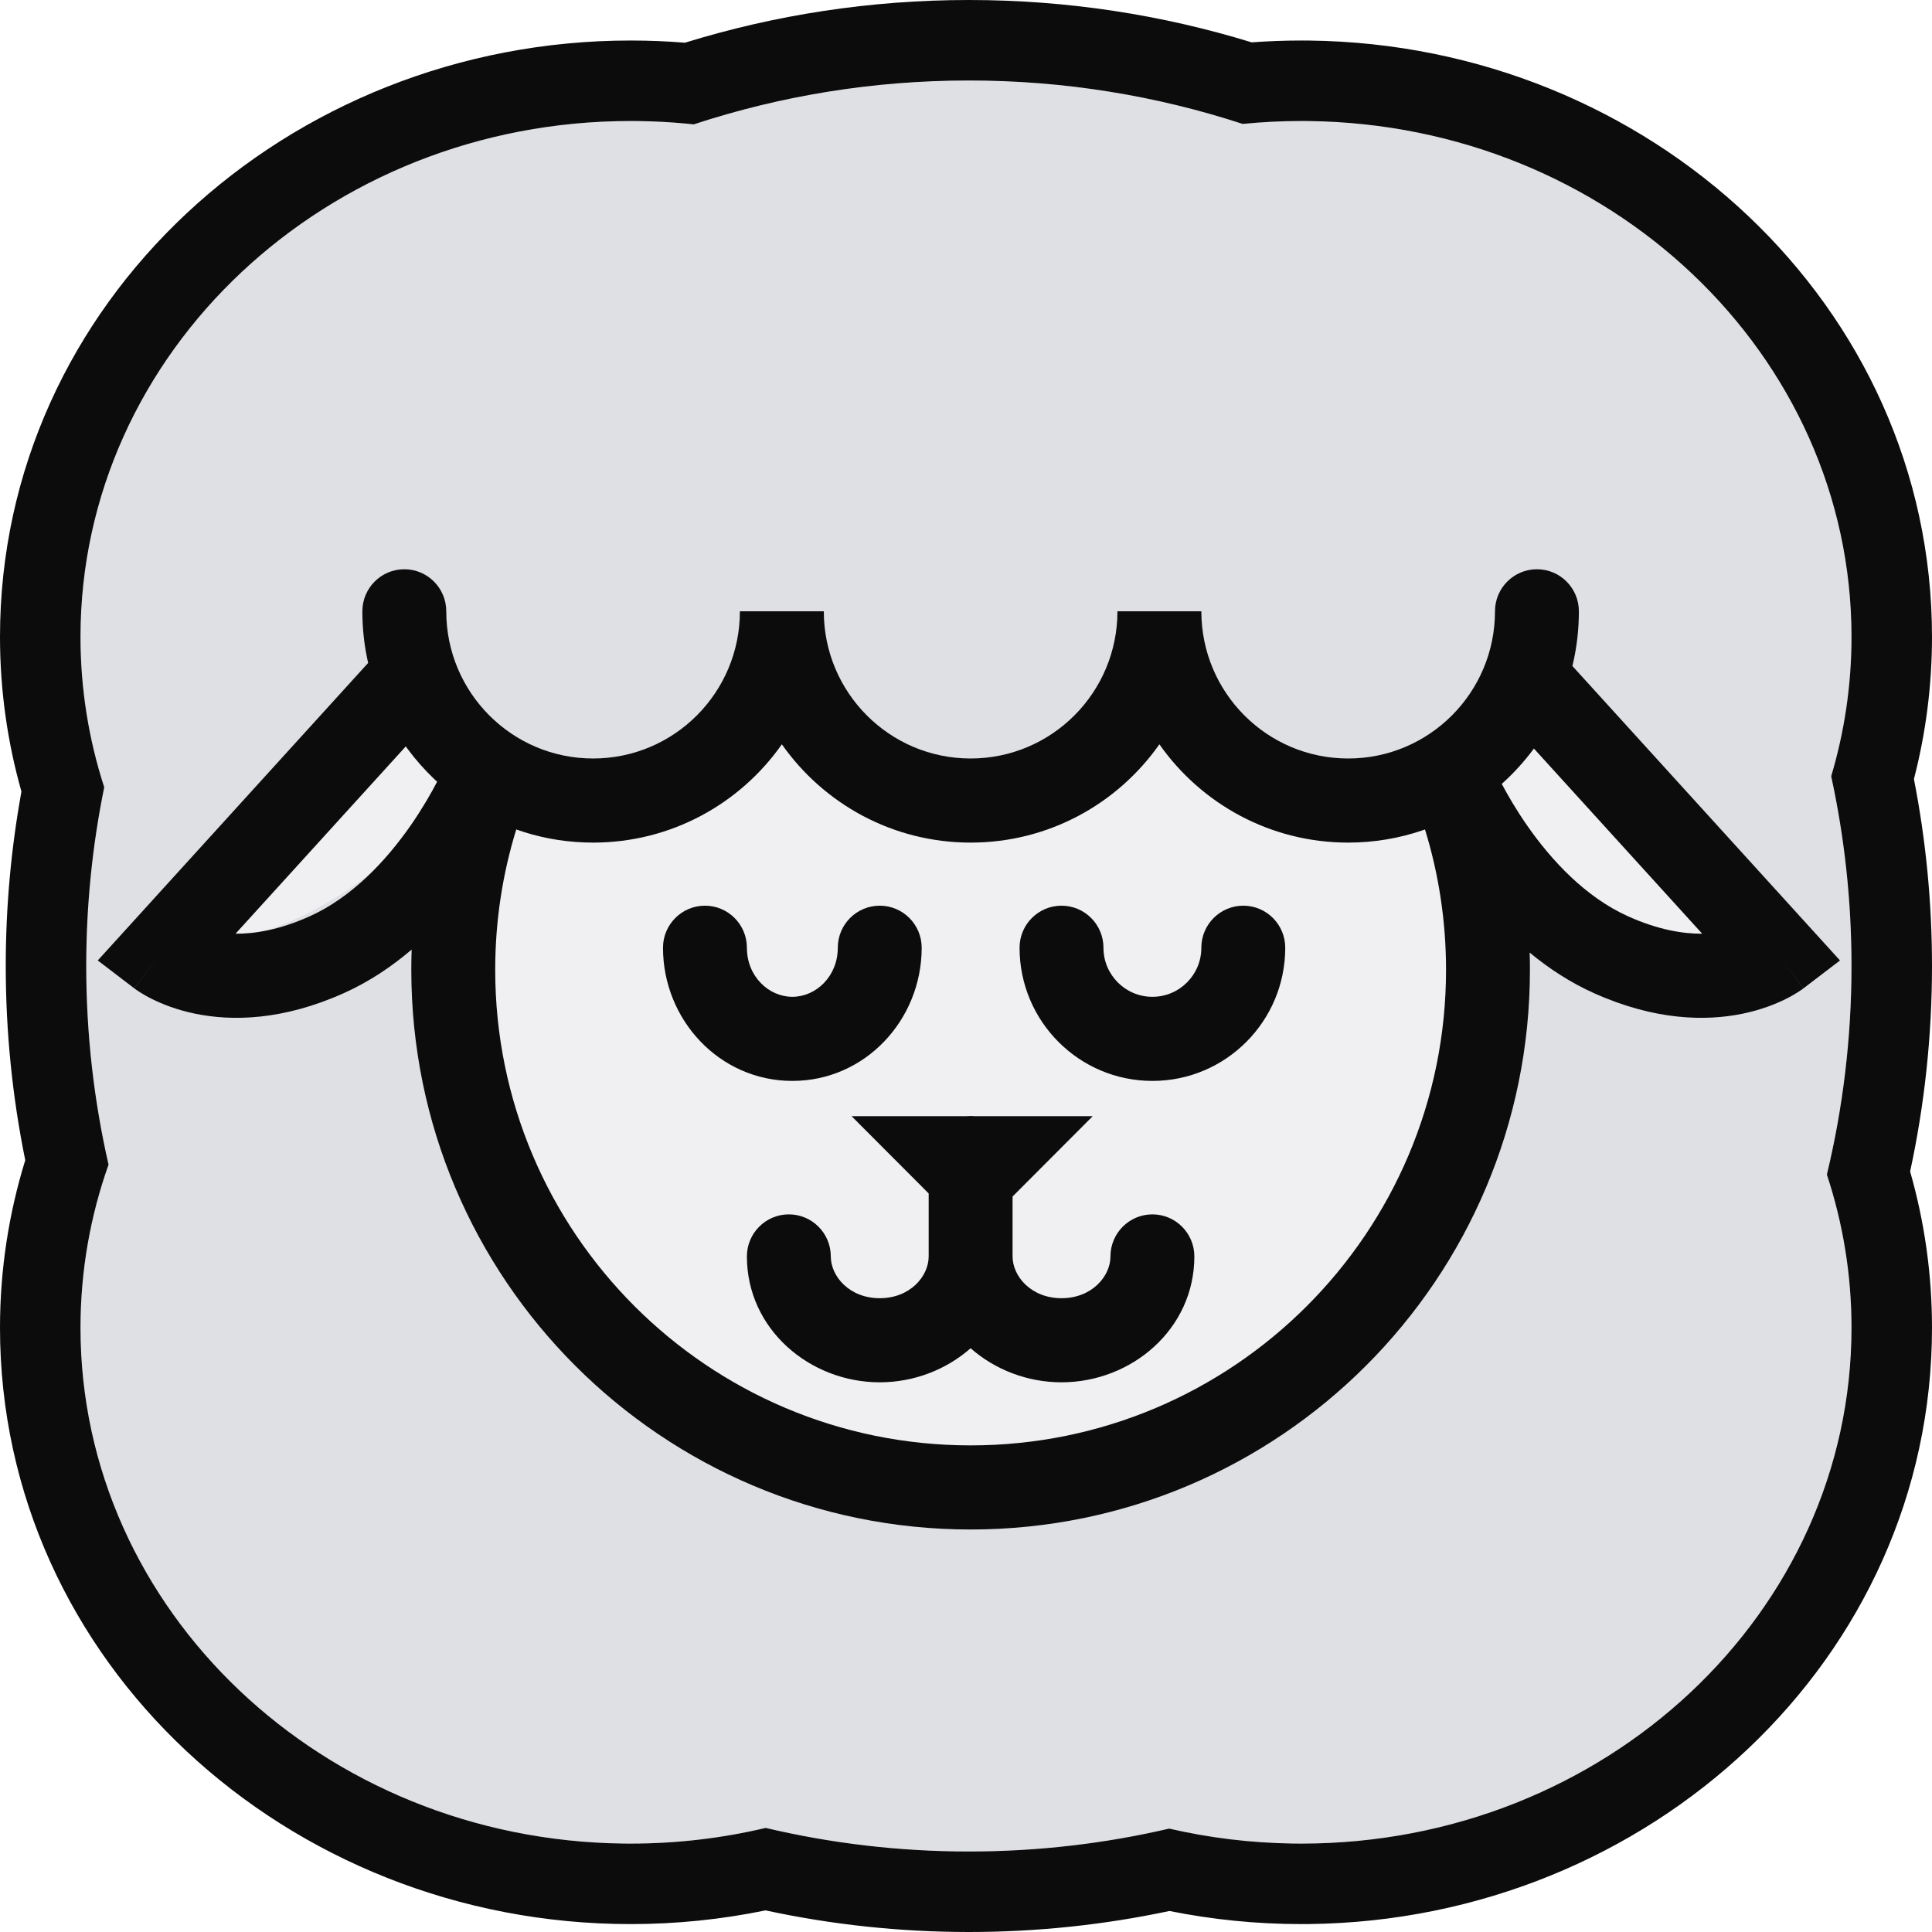
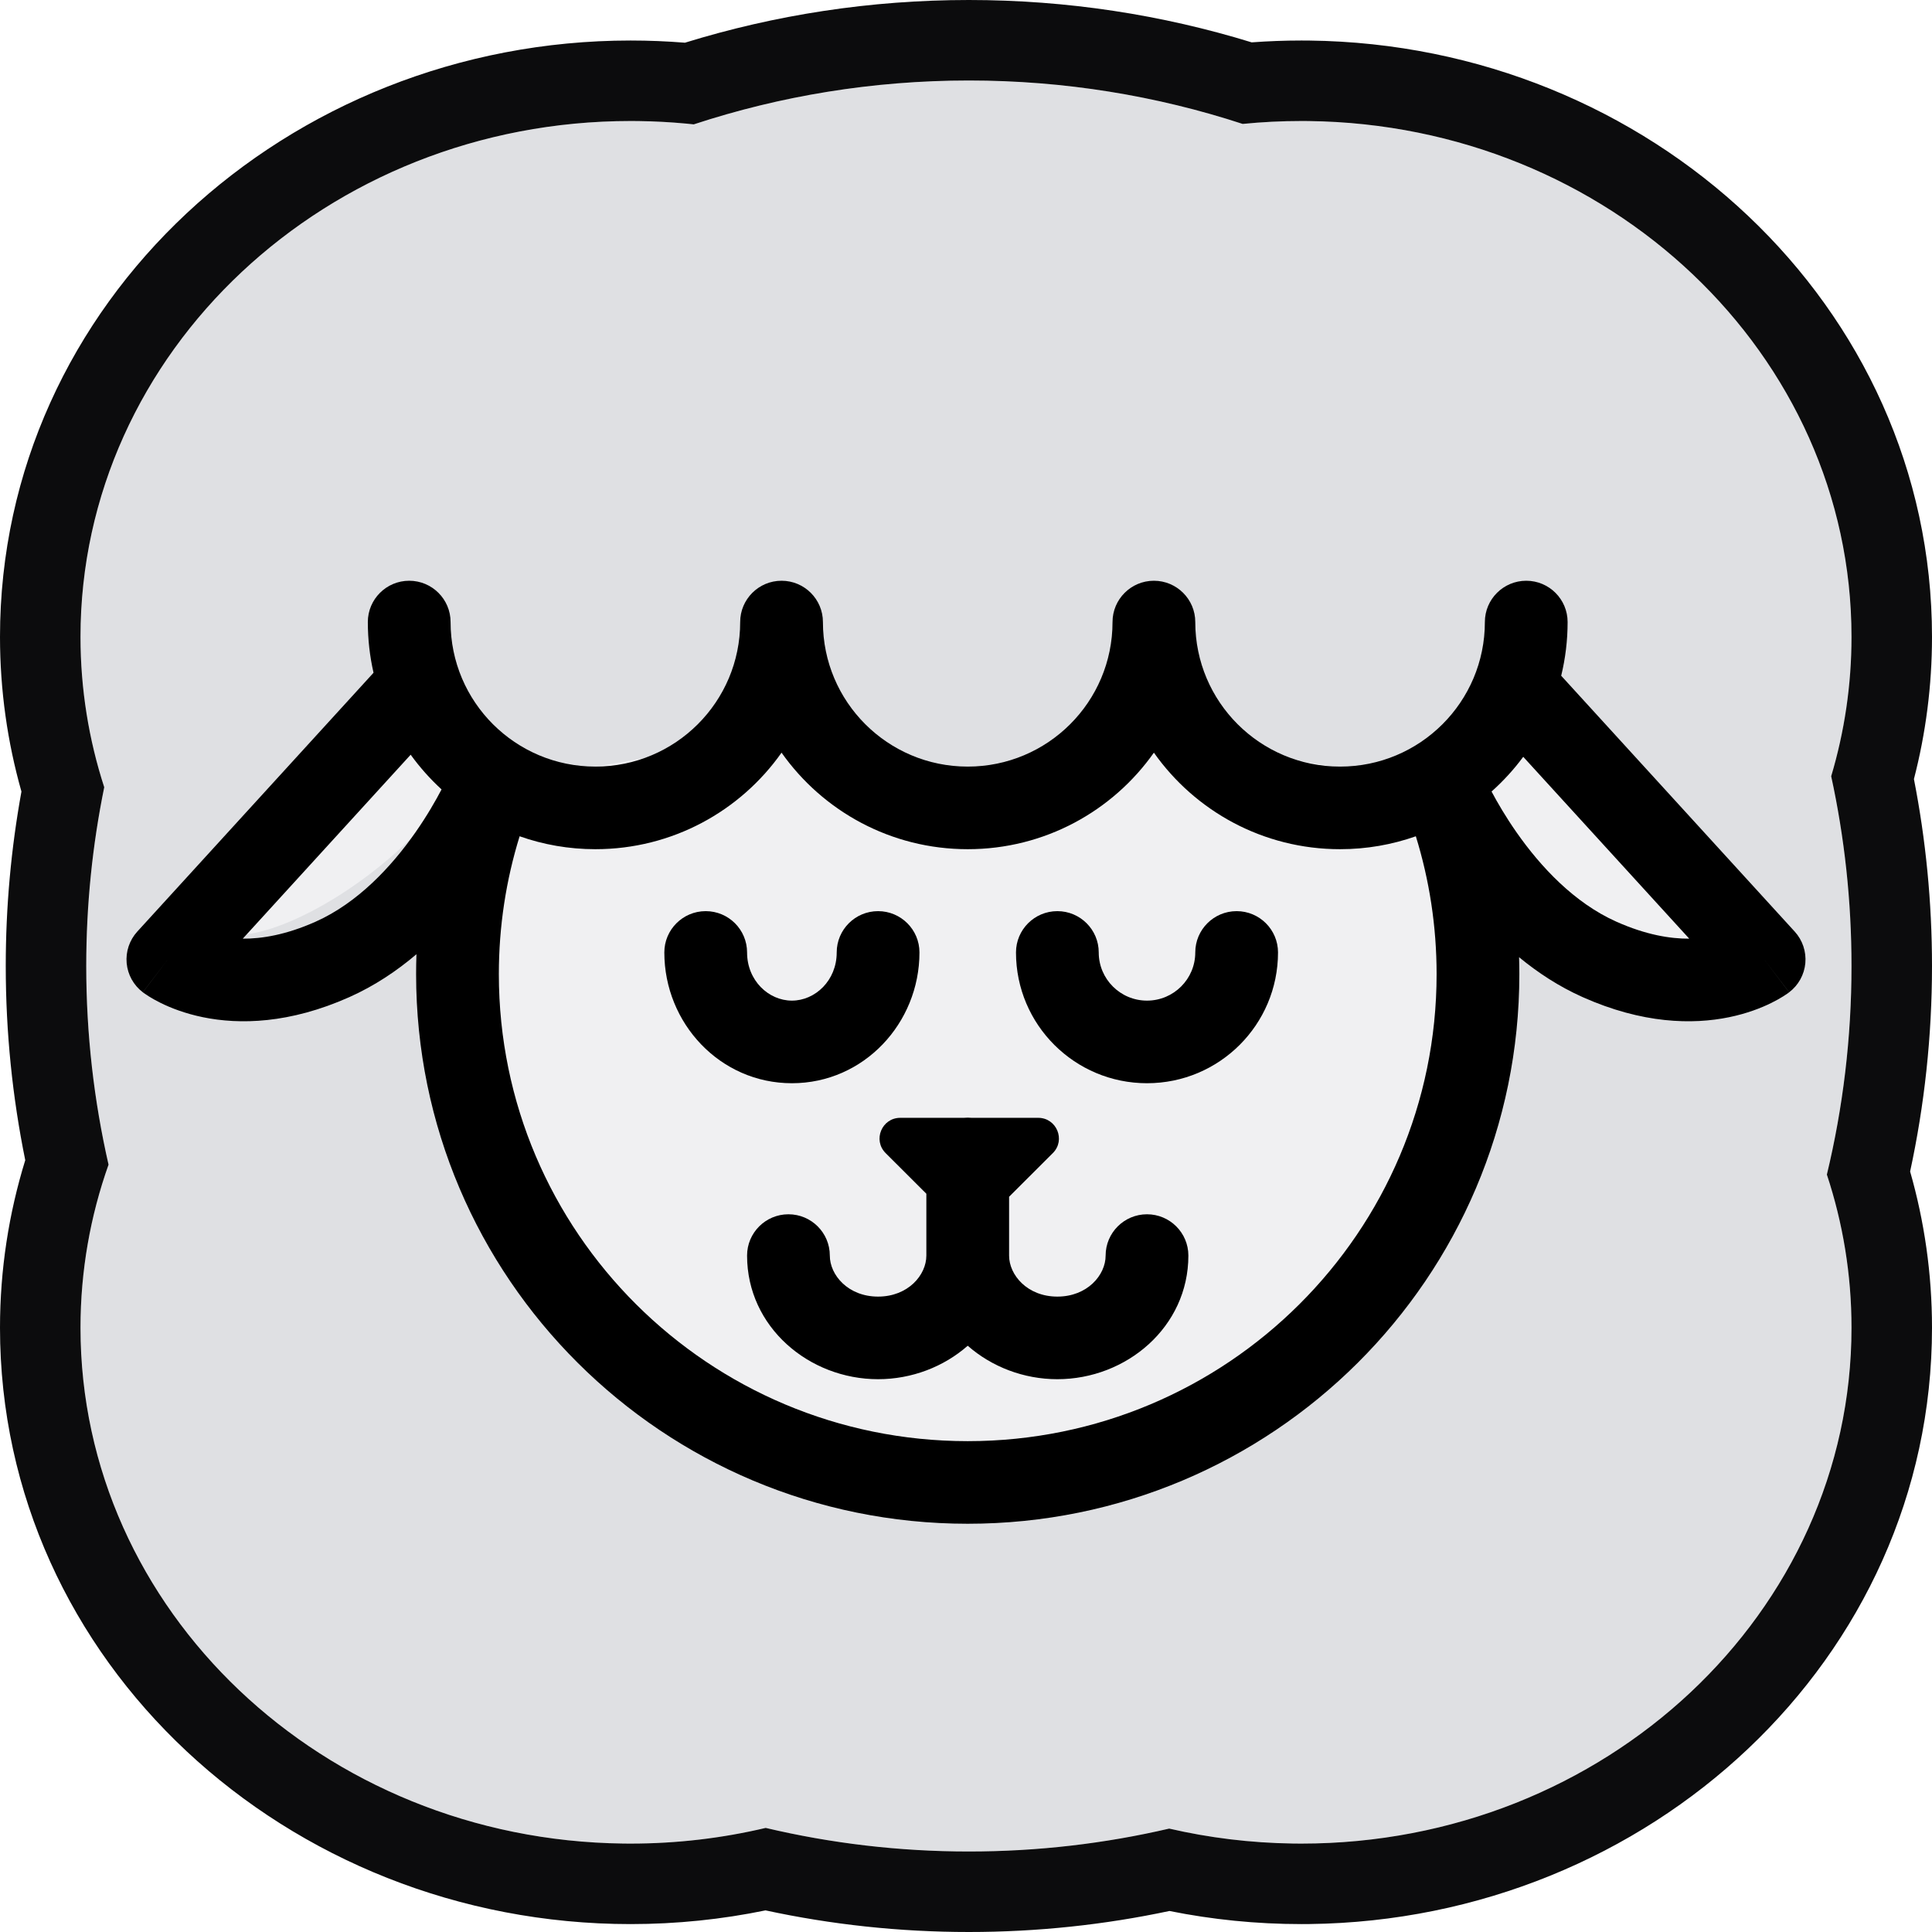
<svg xmlns="http://www.w3.org/2000/svg" width="336" height="336" viewBox="0 0 336 336" fill="none">
  <path d="M168.5 14C185.12 14 201.123 16.651 216.112 21.553C219.47 21.218 222.88 21.046 226.333 21.046C279.168 21.046 322 61.213 322 110.761C322 119.16 320.767 127.289 318.466 134.999C320.78 145.63 322 156.672 322 168C322 180.496 320.515 192.644 317.715 204.278C320.5 212.691 322 221.636 322 230.909C322 280.457 279.168 320.625 226.333 320.625C218.406 320.625 210.705 319.719 203.339 318.014C192.146 320.62 180.483 322 168.5 322C156.339 322 144.508 320.578 133.163 317.896C125.646 319.677 117.774 320.625 109.667 320.625C56.832 320.625 14 280.457 14 230.909C14 220.998 15.714 211.462 18.879 202.549C16.341 191.442 15 179.878 15 168C15 157.35 16.077 146.953 18.129 136.911C15.445 128.638 14 119.858 14 110.761C14 61.213 56.832 21.046 109.667 21.046C113.382 21.046 117.048 21.244 120.652 21.631C135.71 16.679 151.793 14 168.5 14Z" fill="#DFE0E3" />
  <path fill-rule="evenodd" clip-rule="evenodd" d="M168.5 0C185.595 0 202.114 2.577 217.682 7.366C220.537 7.155 223.422 7.046 226.333 7.046L227.73 7.054C286.817 7.759 335.999 53.101 336 110.761C336 119.273 334.911 127.558 332.858 135.49C334.918 146.018 336 156.888 336 168C336 180.252 334.687 192.211 332.195 203.739C334.676 212.407 336 221.519 336 230.908C336 288.568 286.817 333.911 227.73 334.616L226.333 334.625C218.473 334.625 210.794 333.838 203.382 332.345C192.12 334.739 180.45 336 168.5 336C156.377 336 144.543 334.702 133.132 332.24C125.561 333.802 117.709 334.625 109.667 334.625C49.96 334.625 9.53674e-07 289.022 0 230.908C3.08512e-05 220.804 1.533 211.022 4.391 201.771C2.168 190.851 1 179.556 1 168C1 157.653 1.938 147.513 3.729 137.663C1.298 129.076 0 120.054 0 110.761C0.001 52.647 49.961 7.046 109.667 7.046C112.848 7.046 116.001 7.175 119.12 7.427C134.745 2.598 151.332 0 168.5 0ZM168.5 14C151.793 14 135.71 16.68 120.652 21.631L119.298 21.494C116.583 21.24 113.835 21.092 111.058 21.055L109.667 21.046C56.832 21.046 14.001 61.212 14 110.761C14 119.857 15.445 128.638 18.129 136.911C16.077 146.952 15 157.35 15 168C15 179.878 16.341 191.443 18.879 202.549C15.714 211.462 14 220.998 14 230.908C14 280.07 56.165 319.996 108.431 320.617L109.667 320.625C117.774 320.625 125.646 319.677 133.163 317.896C144.508 320.578 156.339 322 168.5 322C180.483 322 192.146 320.621 203.339 318.015C210.244 319.612 217.445 320.508 224.85 320.614L226.333 320.625C279.168 320.625 322 280.457 322 230.908C322 221.635 320.5 212.691 317.715 204.277C320.515 192.644 322 180.496 322 168C322 156.672 320.78 145.631 318.466 134.999C320.767 127.289 322 119.159 322 110.761C321.999 61.599 279.834 21.674 227.569 21.053L226.333 21.046C222.88 21.046 219.47 21.218 216.112 21.553C201.123 16.651 185.12 14 168.5 14Z" fill="#0C0C0D" />
  <ellipse cx="58.215" cy="144.743" rx="26.922" ry="9.473" transform="rotate(-36.9127 58.2146 144.743)" fill="#F0F0F2" />
  <ellipse cx="29.03" cy="10.5" rx="29.03" ry="10.5" transform="matrix(-0.736749 -0.676167 -0.676167 0.736749 304.055 158.724)" fill="#F0F0F2" />
  <path d="M88.201 136C84.234 145.891 82.051 156.691 82.051 168C82.051 215.496 120.554 254 168.051 254C215.547 254 254.051 215.496 254.051 168C254.051 156.691 251.868 145.891 247.9 136L200.051 128L168.051 136L134.051 128L88.201 136Z" fill="#F0F0F2" />
-   <path d="M168.804 194.08C169.04 194.08 169.273 194.093 169.503 194.115H190.041L176.099 208.09V218.509C176.099 221.959 179.325 225.774 184.611 225.774C189.896 225.774 193.122 221.959 193.122 218.509C193.122 214.469 196.388 211.195 200.417 211.195C204.447 211.195 207.713 214.469 207.713 218.509C207.713 231.162 196.785 240.401 184.611 240.401C178.669 240.401 173.026 238.199 168.804 234.476C164.582 238.199 158.939 240.401 152.997 240.401C140.823 240.401 129.895 231.162 129.895 218.509C129.895 214.469 133.161 211.195 137.19 211.195C141.22 211.195 144.486 214.469 144.486 218.509C144.486 221.959 147.712 225.774 152.997 225.774C158.283 225.774 161.509 221.959 161.509 218.509V207.557L148.099 194.115H168.105C168.335 194.093 168.568 194.08 168.804 194.08Z" fill="#0C0C0D" />
-   <path d="M152.997 157.511C157.026 157.511 160.293 160.785 160.293 164.825C160.293 177.343 150.489 187.985 137.798 187.985C125.108 187.985 115.304 177.343 115.304 164.825C115.304 160.785 118.57 157.511 122.6 157.511C126.629 157.511 129.895 160.785 129.895 164.825C129.895 169.81 133.701 173.358 137.798 173.358C141.896 173.358 145.702 169.81 145.702 164.825C145.702 160.785 148.968 157.511 152.997 157.511Z" fill="#0C0C0D" />
-   <path d="M216.224 157.511C220.253 157.511 223.52 160.785 223.52 164.825C223.52 177.616 213.176 187.985 200.417 187.985C187.659 187.985 177.315 177.616 177.315 164.825C177.315 160.785 180.582 157.511 184.611 157.511C188.64 157.511 191.906 160.785 191.906 164.825C191.906 169.537 195.717 173.358 200.417 173.358C205.118 173.358 208.929 169.537 208.929 164.825C208.929 160.785 212.195 157.511 216.224 157.511Z" fill="#0C0C0D" />
-   <path fill-rule="evenodd" clip-rule="evenodd" d="M267.292 99C271.321 99 274.588 102.275 274.588 106.314C274.588 109.438 274.233 112.479 273.561 115.398C273.528 115.54 273.49 115.681 273.456 115.823L320 167.035L313.662 171.876L309.241 166.057C313.661 171.875 313.657 171.879 313.653 171.882C313.653 171.882 313.649 171.886 313.646 171.888C313.641 171.891 313.635 171.895 313.63 171.899C313.618 171.908 313.607 171.917 313.594 171.927C313.568 171.946 313.54 171.967 313.508 171.99C313.446 172.036 313.372 172.089 313.286 172.148C313.115 172.268 312.897 172.414 312.635 172.58C312.109 172.912 311.399 173.327 310.51 173.767C308.733 174.648 306.229 175.641 303.056 176.296C296.609 177.625 287.795 177.467 277.234 172.734C273.048 170.857 269.317 168.391 266.029 165.665C266.059 166.663 266.076 167.665 266.076 168.67C266.076 222.438 222.512 266 168.804 266C115.096 266 71.532 222.438 71.532 168.67C71.532 167.489 71.552 166.313 71.593 165.143C68.156 168.076 64.219 170.738 59.766 172.734C49.205 177.467 40.391 177.625 33.944 176.296C30.771 175.641 28.267 174.648 26.49 173.767C25.601 173.327 24.891 172.912 24.366 172.58C24.103 172.414 23.885 172.268 23.714 172.148C23.628 172.089 23.554 172.036 23.492 171.99C23.46 171.967 23.431 171.946 23.406 171.927C23.393 171.917 23.382 171.908 23.37 171.899C23.365 171.895 23.359 171.891 23.354 171.888C23.351 171.886 23.347 171.882 23.347 171.882C23.343 171.879 23.339 171.875 27.759 166.057L23.338 171.876L17 167.035L64.025 115.293C63.959 115.003 63.896 114.713 63.836 114.421C63.302 111.802 63.02 109.091 63.02 106.314C63.02 102.275 66.287 99 70.316 99C74.345 99 77.611 102.275 77.611 106.314C77.611 120.451 89.043 131.912 103.145 131.912C117.247 131.912 128.679 120.451 128.679 106.314H143.27C143.27 120.452 154.702 131.912 168.804 131.912C182.906 131.912 194.338 120.451 194.338 106.314H208.929C208.929 120.451 220.361 131.912 234.463 131.912C248.565 131.912 259.997 120.451 259.997 106.314C259.997 102.275 263.263 99 267.292 99ZM201.633 129.445C194.372 139.784 182.376 146.54 168.804 146.54C155.232 146.54 143.236 139.784 135.975 129.445C128.713 139.784 116.717 146.54 103.145 146.54C98.99 146.54 94.982 145.907 91.213 144.732C90.732 144.582 90.256 144.42 89.783 144.252C87.405 151.964 86.123 160.162 86.123 168.67C86.123 214.331 123.126 251.372 168.804 251.372C214.482 251.372 251.485 214.331 251.485 168.67C251.485 160.163 250.202 151.965 247.824 144.252C247.66 144.31 247.497 144.37 247.332 144.426C243.292 145.796 238.964 146.54 234.463 146.54C220.891 146.54 208.895 139.784 201.633 129.445ZM40.965 162.384C44.282 162.408 48.582 161.723 53.811 159.38C61.226 156.057 67.174 149.656 71.42 143.555C73.447 140.642 74.984 137.942 76.021 135.954C75.834 135.781 75.646 135.609 75.462 135.432C73.836 133.878 72.339 132.189 70.991 130.382C70.85 130.192 70.712 130 70.573 129.808L40.965 162.384ZM266.617 130.382C265.076 132.447 263.342 134.358 261.442 136.09C261.354 136.17 261.263 136.246 261.175 136.325C262.206 138.272 263.677 140.82 265.58 143.555C269.826 149.656 275.774 156.057 283.189 159.38C288.418 161.723 292.718 162.408 296.035 162.384L266.764 130.179C266.714 130.246 266.666 130.315 266.617 130.382Z" fill="#0C0C0D" />
+   <path d="M168.3 194.372C168.532 194.372 168.763 194.385 168.99 194.406H180.559C183.764 194.406 185.368 198.274 183.102 200.537L175.495 208.13V218.362C175.495 221.75 178.677 225.496 183.889 225.496C189.102 225.496 192.283 221.75 192.283 218.362C192.283 214.395 195.505 211.179 199.478 211.179C203.452 211.179 206.673 214.395 206.673 218.362C206.673 230.788 195.896 239.861 183.889 239.861C178.03 239.861 172.464 237.699 168.3 234.042C164.136 237.699 158.57 239.861 152.71 239.861C140.704 239.861 129.926 230.788 129.926 218.362C129.926 214.395 133.148 211.179 137.121 211.179C141.095 211.179 144.316 214.395 144.316 218.362C144.316 221.75 147.498 225.496 152.71 225.496C157.923 225.496 161.105 221.75 161.105 218.362V207.607L154.022 200.537C151.756 198.274 153.361 194.406 156.566 194.406H167.61C167.837 194.385 168.067 194.372 168.3 194.372Z" fill="black" />
+   <path d="M152.71 158.46C156.684 158.46 159.906 161.676 159.906 165.642C159.906 177.936 150.236 188.387 137.721 188.387C125.205 188.387 115.536 177.936 115.536 165.642C115.536 161.676 118.757 158.46 122.731 158.46C126.705 158.46 129.926 161.676 129.926 165.642C129.926 170.538 133.679 174.022 137.721 174.022C141.762 174.022 145.515 170.538 145.515 165.642C145.515 161.676 148.737 158.46 152.71 158.46Z" fill="black" />
+   <path d="M215.068 158.46C219.041 158.46 222.263 161.676 222.263 165.642C222.263 178.204 212.062 188.387 199.478 188.387C186.895 188.387 176.694 178.204 176.694 165.642C176.694 161.676 179.915 158.46 183.889 158.46C187.863 158.46 191.084 161.676 191.084 165.642C191.084 170.27 194.842 174.022 199.478 174.022C204.114 174.022 207.873 170.27 207.873 165.642C207.873 161.676 211.094 158.46 215.068 158.46Z" fill="black" />
+   <path fill-rule="evenodd" clip-rule="evenodd" d="M265.433 101C269.407 101 272.628 104.216 272.628 108.182C272.628 111.4 272.239 114.526 271.512 117.521L312.124 162.015C313.483 163.504 314.153 165.495 313.971 167.501C313.788 169.507 312.77 171.346 311.165 172.566L306.805 166.852C311.164 172.566 311.16 172.569 311.156 172.572C311.156 172.572 311.152 172.576 311.149 172.578C311.144 172.582 311.139 172.586 311.133 172.59C311.122 172.598 311.11 172.607 311.098 172.617C311.073 172.635 311.044 172.656 311.014 172.679C310.952 172.724 310.879 172.776 310.795 172.834C310.626 172.952 310.411 173.095 310.152 173.259C309.634 173.585 308.933 173.992 308.057 174.424C306.304 175.289 303.834 176.265 300.705 176.907C294.347 178.212 285.654 178.057 275.239 173.409C271.109 171.567 267.43 169.145 264.187 166.468C264.217 167.448 264.234 168.431 264.234 169.418C264.234 222.221 221.268 265 168.3 265C115.331 265 72.366 222.221 72.366 169.418C72.366 168.258 72.386 167.103 72.428 165.953C69.037 168.834 65.154 171.449 60.761 173.409C50.346 178.057 41.653 178.212 35.295 176.907C32.166 176.265 29.696 175.289 27.943 174.424C27.067 173.992 26.366 173.585 25.848 173.259C25.589 173.095 25.374 172.952 25.205 172.834C25.121 172.776 25.048 172.724 24.986 172.679C24.956 172.656 24.927 172.635 24.902 172.617C24.89 172.607 24.878 172.598 24.867 172.59C24.861 172.586 24.856 172.582 24.851 172.578C24.848 172.576 24.843 172.572 24.843 172.572C24.84 172.569 24.869 172.522 29.195 166.852L24.835 172.566C23.23 171.346 22.212 169.507 22.029 167.501C21.847 165.495 22.517 163.504 23.876 162.015L64.962 117C64.314 114.165 63.971 111.214 63.971 108.182C63.971 104.216 67.193 101 71.166 101C75.14 101 78.362 104.216 78.362 108.182C78.362 122.066 89.636 133.321 103.544 133.321C117.452 133.321 128.727 122.066 128.727 108.182C128.727 104.216 131.948 101 135.922 101C139.896 101 143.117 104.216 143.117 108.182C143.117 122.066 154.392 133.321 168.3 133.321C182.208 133.321 193.483 122.066 193.483 108.182C193.483 104.216 196.704 101 200.678 101C204.651 101 207.873 104.216 207.873 108.182C207.873 122.066 219.147 133.321 233.055 133.321C246.963 133.321 258.238 122.066 258.238 108.182C258.238 104.216 261.46 101 265.433 101ZM200.678 130.898C193.516 141.051 181.685 147.686 168.3 147.686C154.915 147.686 143.084 141.051 135.922 130.898C128.76 141.051 116.929 147.686 103.544 147.686C98.924 147.686 94.49 146.892 90.367 145.439C88.022 153.012 86.756 161.063 86.756 169.418C86.756 214.259 123.25 250.635 168.3 250.635C213.349 250.635 249.844 214.259 249.844 169.418C249.844 161.064 248.579 153.013 246.233 145.439C242.111 146.892 237.676 147.686 233.055 147.686C219.67 147.686 207.839 141.051 200.678 130.898ZM42.22 163.246C45.491 163.269 49.732 162.596 54.889 160.295C62.201 157.032 68.068 150.746 72.255 144.754C74.255 141.894 75.77 139.243 76.793 137.29C74.804 135.467 73.003 133.445 71.421 131.253L42.22 163.246ZM264.912 131.619C263.287 133.817 261.438 135.84 259.4 137.656C260.417 139.568 261.868 142.069 263.744 144.754C267.932 150.746 273.799 157.032 281.111 160.295C286.268 162.596 290.509 163.269 293.78 163.246L264.912 131.619Z" fill="black" />
</svg>
